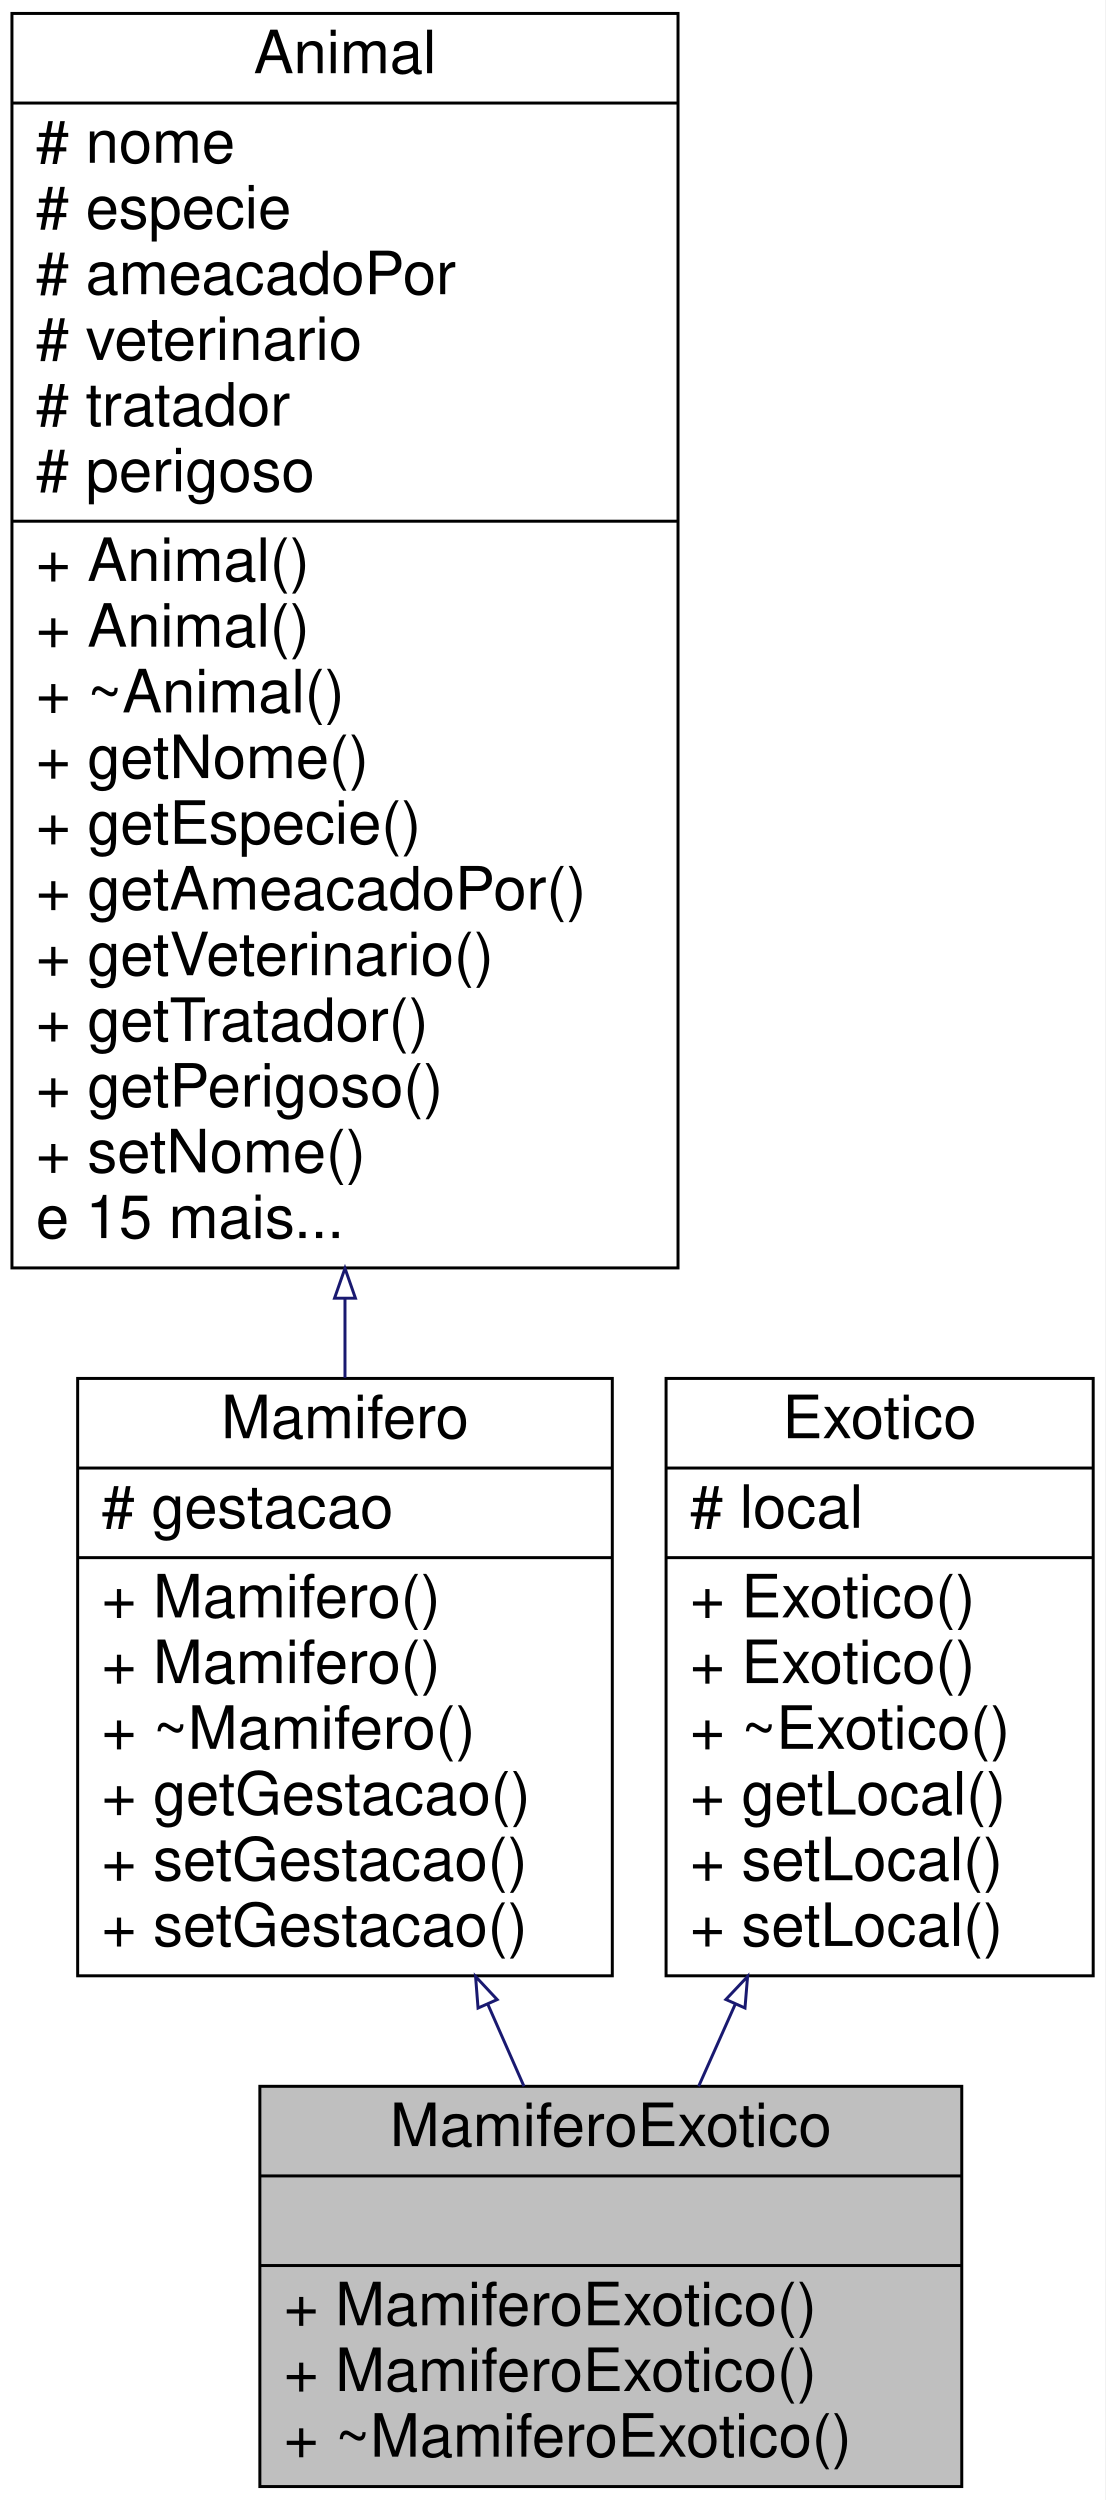
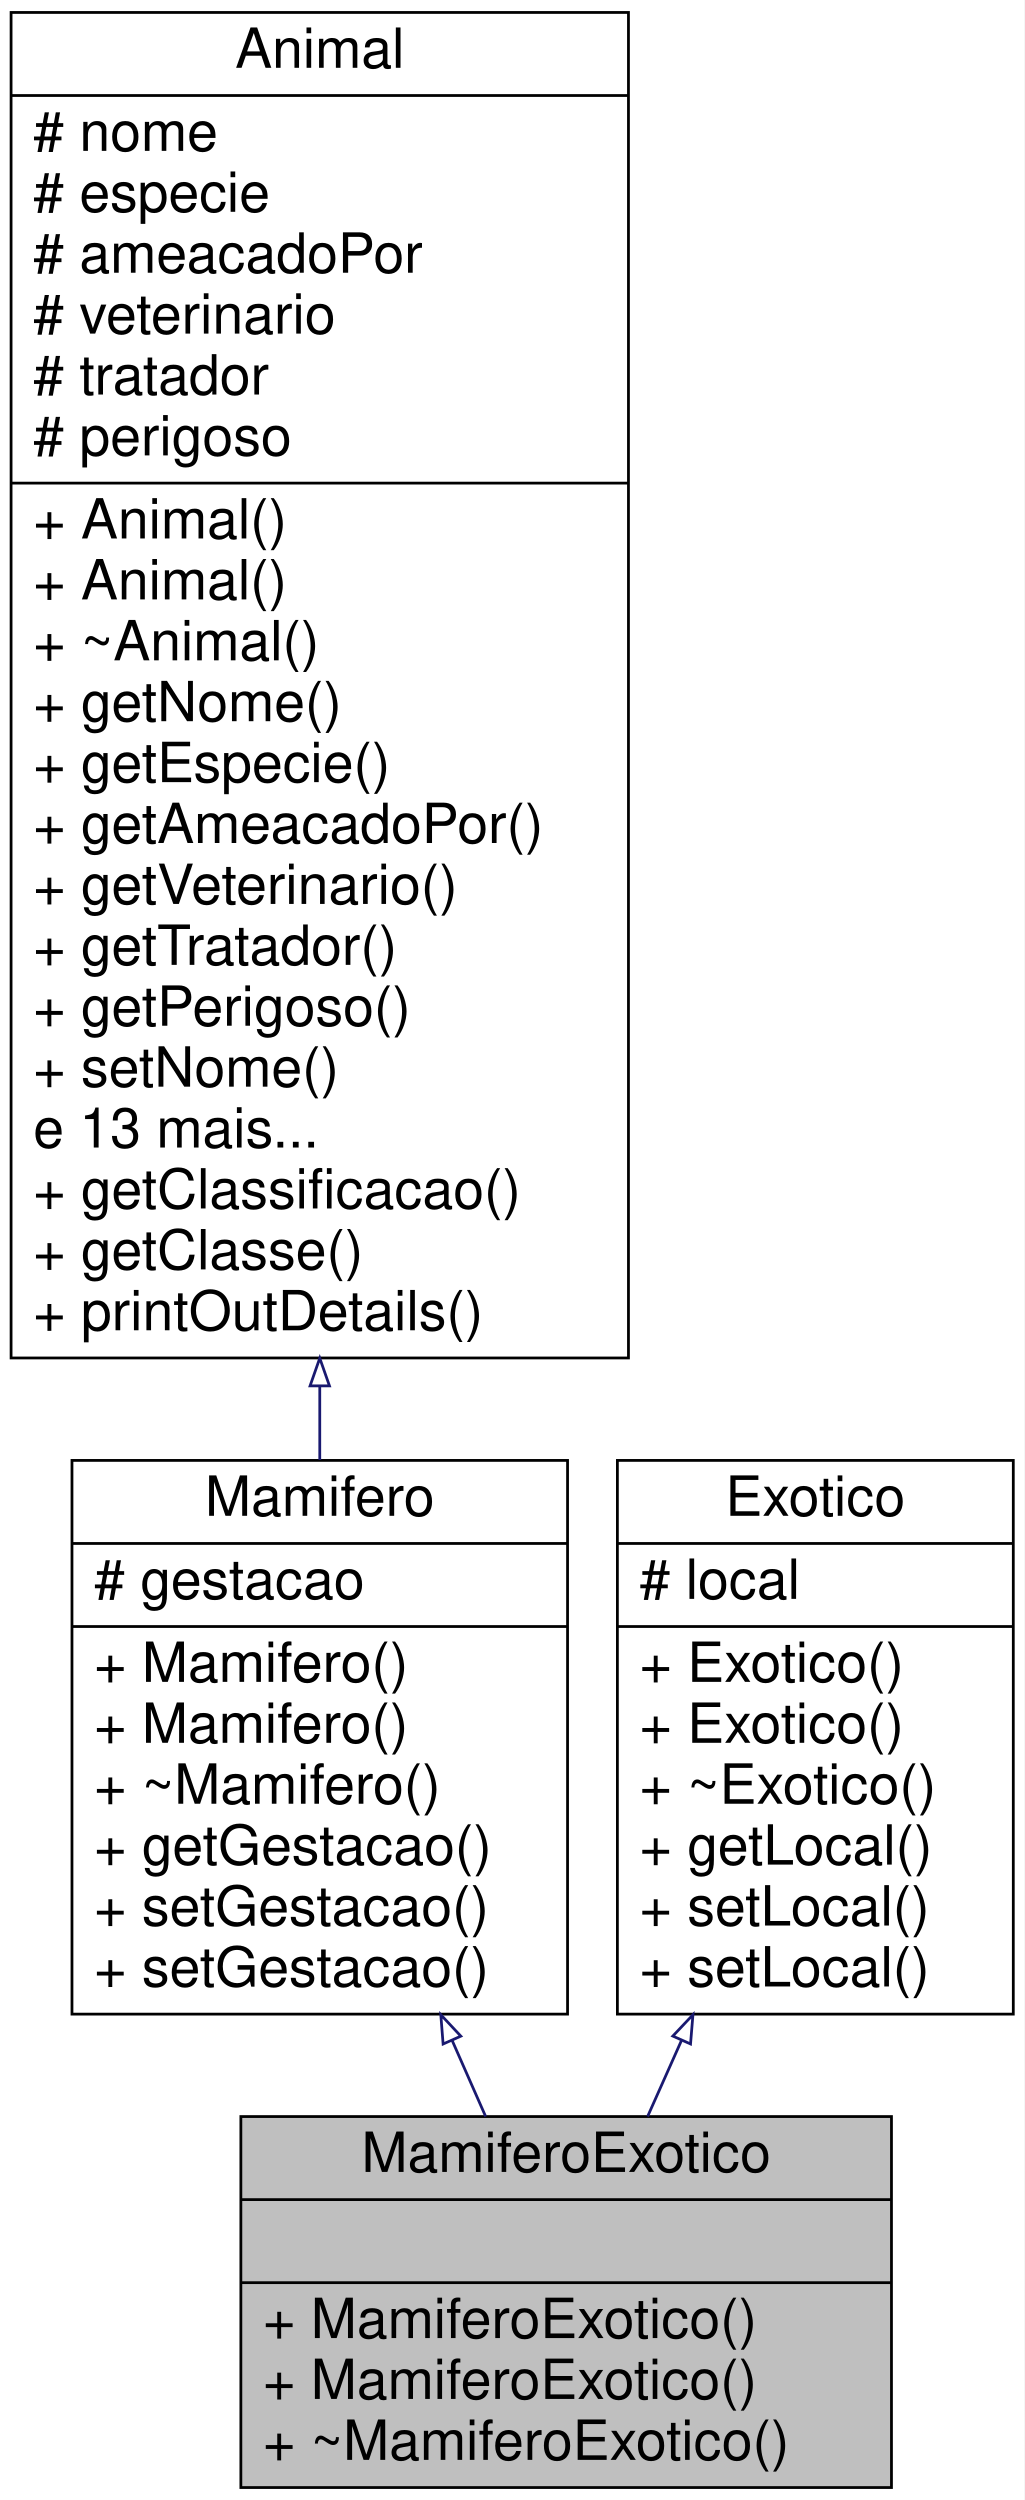
- <svg xmlns="http://www.w3.org/2000/svg" xmlns:xlink="http://www.w3.org/1999/xlink" width="370pt" height="837pt" viewBox="0.00 0.00 370.00 837.00">
-   <g id="graph0" class="graph" transform="scale(1 1) rotate(0) translate(4 833)">
-     <polygon fill="white" stroke="transparent" points="-4,4 -4,-833 366,-833 366,4 -4,4" />
+ <svg xmlns="http://www.w3.org/2000/svg" xmlns:xlink="http://www.w3.org/1999/xlink" width="370pt" height="903pt" viewBox="0.00 0.00 370.00 903.00">
+   <g id="graph0" class="graph" transform="scale(1 1) rotate(0) translate(4 899)">
+     <polygon fill="white" stroke="transparent" points="-4,4 -4,-899 366,-899 366,4 -4,4" />
    <g id="node1" class="node">
      <g id="a_node1">
        <a xlink:title="Implementação de animal com Classe e Categoria.">
          <polygon fill="#bfbfbf" stroke="black" points="83,-0.5 83,-134.5 318,-134.5 318,-0.5 83,-0.5" />
          <text text-anchor="middle" x="200.5" y="-114.5" font-family="Helvetica,sans-Serif" font-size="20.00">MamiferoExotico</text>
          <polyline fill="none" stroke="black" points="83,-104.5 318,-104.5 " />
          <text text-anchor="middle" x="200.5" y="-84.5" font-family="Helvetica,sans-Serif" font-size="20.00"> </text>
          <polyline fill="none" stroke="black" points="83,-74.5 318,-74.5 " />
          <text text-anchor="start" x="91" y="-54.5" font-family="Helvetica,sans-Serif" font-size="20.00">+ MamiferoExotico()</text>
          <text text-anchor="start" x="91" y="-32.5" font-family="Helvetica,sans-Serif" font-size="20.00">+ MamiferoExotico()</text>
          <text text-anchor="start" x="91" y="-10.5" font-family="Helvetica,sans-Serif" font-size="20.00">+ ~MamiferoExotico()</text>
        </a>
      </g>
    </g>
    <g id="node2" class="node">
      <g id="a_node2">
        <a xlink:href="classMamifero.html" target="_top" xlink:title="Classificação base para Mamiferos.">
          <polygon fill="white" stroke="black" points="22,-171.5 22,-371.5 201,-371.5 201,-171.5 22,-171.5" />
          <text text-anchor="middle" x="111.5" y="-351.5" font-family="Helvetica,sans-Serif" font-size="20.00">Mamifero</text>
          <polyline fill="none" stroke="black" points="22,-341.5 201,-341.5 " />
          <text text-anchor="start" x="30" y="-321.5" font-family="Helvetica,sans-Serif" font-size="20.00"># gestacao</text>
          <polyline fill="none" stroke="black" points="22,-311.5 201,-311.5 " />
          <text text-anchor="start" x="30" y="-291.5" font-family="Helvetica,sans-Serif" font-size="20.00">+ Mamifero()</text>
          <text text-anchor="start" x="30" y="-269.5" font-family="Helvetica,sans-Serif" font-size="20.00">+ Mamifero()</text>
          <text text-anchor="start" x="30" y="-247.5" font-family="Helvetica,sans-Serif" font-size="20.00">+ ~Mamifero()</text>
          <text text-anchor="start" x="30" y="-225.5" font-family="Helvetica,sans-Serif" font-size="20.00">+ getGestacao()</text>
          <text text-anchor="start" x="30" y="-203.5" font-family="Helvetica,sans-Serif" font-size="20.00">+ setGestacao()</text>
          <text text-anchor="start" x="30" y="-181.5" font-family="Helvetica,sans-Serif" font-size="20.00">+ setGestacao()</text>
        </a>
      </g>
    </g>
    <g id="edge1" class="edge">
      <path fill="none" stroke="midnightblue" d="M159.34,-161.93C163.45,-152.59 167.52,-143.35 171.42,-134.51" />
      <polygon fill="none" stroke="midnightblue" points="156.05,-160.71 155.22,-171.28 162.45,-163.54 156.05,-160.71" />
    </g>
    <g id="node3" class="node">
      <g id="a_node3">
        <a xlink:href="classAnimal.html" target="_top" xlink:title="Implementação base para o cadastro de animais.">
-           <polygon fill="white" stroke="black" points="0,-408.5 0,-828.5 223,-828.5 223,-408.5 0,-408.5" />
-           <text text-anchor="middle" x="111.5" y="-808.5" font-family="Helvetica,sans-Serif" font-size="20.00">Animal</text>
-           <polyline fill="none" stroke="black" points="0,-798.5 223,-798.5 " />
-           <text text-anchor="start" x="8" y="-778.5" font-family="Helvetica,sans-Serif" font-size="20.00"># nome</text>
-           <text text-anchor="start" x="8" y="-756.5" font-family="Helvetica,sans-Serif" font-size="20.00"># especie</text>
-           <text text-anchor="start" x="8" y="-734.5" font-family="Helvetica,sans-Serif" font-size="20.00"># ameacadoPor</text>
-           <text text-anchor="start" x="8" y="-712.5" font-family="Helvetica,sans-Serif" font-size="20.00"># veterinario</text>
-           <text text-anchor="start" x="8" y="-690.5" font-family="Helvetica,sans-Serif" font-size="20.00"># tratador</text>
-           <text text-anchor="start" x="8" y="-668.5" font-family="Helvetica,sans-Serif" font-size="20.00"># perigoso</text>
-           <polyline fill="none" stroke="black" points="0,-658.5 223,-658.5 " />
-           <text text-anchor="start" x="8" y="-638.5" font-family="Helvetica,sans-Serif" font-size="20.00">+ Animal()</text>
-           <text text-anchor="start" x="8" y="-616.5" font-family="Helvetica,sans-Serif" font-size="20.00">+ Animal()</text>
-           <text text-anchor="start" x="8" y="-594.5" font-family="Helvetica,sans-Serif" font-size="20.00">+ ~Animal()</text>
-           <text text-anchor="start" x="8" y="-572.5" font-family="Helvetica,sans-Serif" font-size="20.00">+ getNome()</text>
-           <text text-anchor="start" x="8" y="-550.5" font-family="Helvetica,sans-Serif" font-size="20.00">+ getEspecie()</text>
-           <text text-anchor="start" x="8" y="-528.5" font-family="Helvetica,sans-Serif" font-size="20.00">+ getAmeacadoPor()</text>
-           <text text-anchor="start" x="8" y="-506.5" font-family="Helvetica,sans-Serif" font-size="20.00">+ getVeterinario()</text>
-           <text text-anchor="start" x="8" y="-484.5" font-family="Helvetica,sans-Serif" font-size="20.00">+ getTratador()</text>
-           <text text-anchor="start" x="8" y="-462.5" font-family="Helvetica,sans-Serif" font-size="20.00">+ getPerigoso()</text>
-           <text text-anchor="start" x="8" y="-440.5" font-family="Helvetica,sans-Serif" font-size="20.00">+ setNome()</text>
-           <text text-anchor="start" x="8" y="-418.5" font-family="Helvetica,sans-Serif" font-size="20.00">e 15 mais...</text>
+           <polygon fill="white" stroke="black" points="0,-408.5 0,-894.5 223,-894.5 223,-408.5 0,-408.5" />
+           <text text-anchor="middle" x="111.5" y="-874.5" font-family="Helvetica,sans-Serif" font-size="20.00">Animal</text>
+           <polyline fill="none" stroke="black" points="0,-864.5 223,-864.5 " />
+           <text text-anchor="start" x="8" y="-844.5" font-family="Helvetica,sans-Serif" font-size="20.00"># nome</text>
+           <text text-anchor="start" x="8" y="-822.5" font-family="Helvetica,sans-Serif" font-size="20.00"># especie</text>
+           <text text-anchor="start" x="8" y="-800.5" font-family="Helvetica,sans-Serif" font-size="20.00"># ameacadoPor</text>
+           <text text-anchor="start" x="8" y="-778.5" font-family="Helvetica,sans-Serif" font-size="20.00"># veterinario</text>
+           <text text-anchor="start" x="8" y="-756.5" font-family="Helvetica,sans-Serif" font-size="20.00"># tratador</text>
+           <text text-anchor="start" x="8" y="-734.5" font-family="Helvetica,sans-Serif" font-size="20.00"># perigoso</text>
+           <polyline fill="none" stroke="black" points="0,-724.5 223,-724.5 " />
+           <text text-anchor="start" x="8" y="-704.5" font-family="Helvetica,sans-Serif" font-size="20.00">+ Animal()</text>
+           <text text-anchor="start" x="8" y="-682.5" font-family="Helvetica,sans-Serif" font-size="20.00">+ Animal()</text>
+           <text text-anchor="start" x="8" y="-660.5" font-family="Helvetica,sans-Serif" font-size="20.00">+ ~Animal()</text>
+           <text text-anchor="start" x="8" y="-638.5" font-family="Helvetica,sans-Serif" font-size="20.00">+ getNome()</text>
+           <text text-anchor="start" x="8" y="-616.5" font-family="Helvetica,sans-Serif" font-size="20.00">+ getEspecie()</text>
+           <text text-anchor="start" x="8" y="-594.5" font-family="Helvetica,sans-Serif" font-size="20.00">+ getAmeacadoPor()</text>
+           <text text-anchor="start" x="8" y="-572.5" font-family="Helvetica,sans-Serif" font-size="20.00">+ getVeterinario()</text>
+           <text text-anchor="start" x="8" y="-550.5" font-family="Helvetica,sans-Serif" font-size="20.00">+ getTratador()</text>
+           <text text-anchor="start" x="8" y="-528.5" font-family="Helvetica,sans-Serif" font-size="20.00">+ getPerigoso()</text>
+           <text text-anchor="start" x="8" y="-506.5" font-family="Helvetica,sans-Serif" font-size="20.00">+ setNome()</text>
+           <text text-anchor="start" x="8" y="-484.5" font-family="Helvetica,sans-Serif" font-size="20.00">e 13 mais...</text>
+           <text text-anchor="start" x="8" y="-462.5" font-family="Helvetica,sans-Serif" font-size="20.00">+ getClassificacao()</text>
+           <text text-anchor="start" x="8" y="-440.5" font-family="Helvetica,sans-Serif" font-size="20.00">+ getClasse()</text>
+           <text text-anchor="start" x="8" y="-418.5" font-family="Helvetica,sans-Serif" font-size="20.00">+ printOutDetails()</text>
        </a>
      </g>
    </g>
    <g id="edge2" class="edge">
-       <path fill="none" stroke="midnightblue" d="M111.5,-398.09C111.5,-389.07 111.5,-380.23 111.5,-371.68" />
-       <polygon fill="none" stroke="midnightblue" points="108,-398.36 111.5,-408.36 115,-398.36 108,-398.36" />
+       <path fill="none" stroke="midnightblue" d="M111.5,-398.4C111.5,-389.22 111.5,-380.28 111.5,-371.65" />
+       <polygon fill="none" stroke="midnightblue" points="108,-398.43 111.5,-408.43 115,-398.43 108,-398.43" />
    </g>
    <g id="node4" class="node">
      <g id="a_node4">
        <a xlink:href="classExotico.html" target="_top" xlink:title="Umas das definições de categoria para Animal.">
          <polygon fill="white" stroke="black" points="219,-171.5 219,-371.5 362,-371.5 362,-171.5 219,-171.5" />
          <text text-anchor="middle" x="290.5" y="-351.5" font-family="Helvetica,sans-Serif" font-size="20.00">Exotico</text>
          <polyline fill="none" stroke="black" points="219,-341.5 362,-341.5 " />
          <text text-anchor="start" x="227" y="-321.5" font-family="Helvetica,sans-Serif" font-size="20.00"># local</text>
          <polyline fill="none" stroke="black" points="219,-311.5 362,-311.5 " />
          <text text-anchor="start" x="227" y="-291.5" font-family="Helvetica,sans-Serif" font-size="20.00">+ Exotico()</text>
          <text text-anchor="start" x="227" y="-269.5" font-family="Helvetica,sans-Serif" font-size="20.00">+ Exotico()</text>
          <text text-anchor="start" x="227" y="-247.5" font-family="Helvetica,sans-Serif" font-size="20.00">+ ~Exotico()</text>
          <text text-anchor="start" x="227" y="-225.5" font-family="Helvetica,sans-Serif" font-size="20.00">+ getLocal()</text>
          <text text-anchor="start" x="227" y="-203.5" font-family="Helvetica,sans-Serif" font-size="20.00">+ setLocal()</text>
          <text text-anchor="start" x="227" y="-181.5" font-family="Helvetica,sans-Serif" font-size="20.00">+ setLocal()</text>
        </a>
      </g>
    </g>
    <g id="edge3" class="edge">
      <path fill="none" stroke="midnightblue" d="M242.13,-161.93C237.97,-152.59 233.85,-143.35 229.91,-134.51" />
      <polygon fill="none" stroke="midnightblue" points="239.02,-163.57 246.29,-171.28 245.42,-160.72 239.02,-163.57" />
    </g>
  </g>
</svg>
